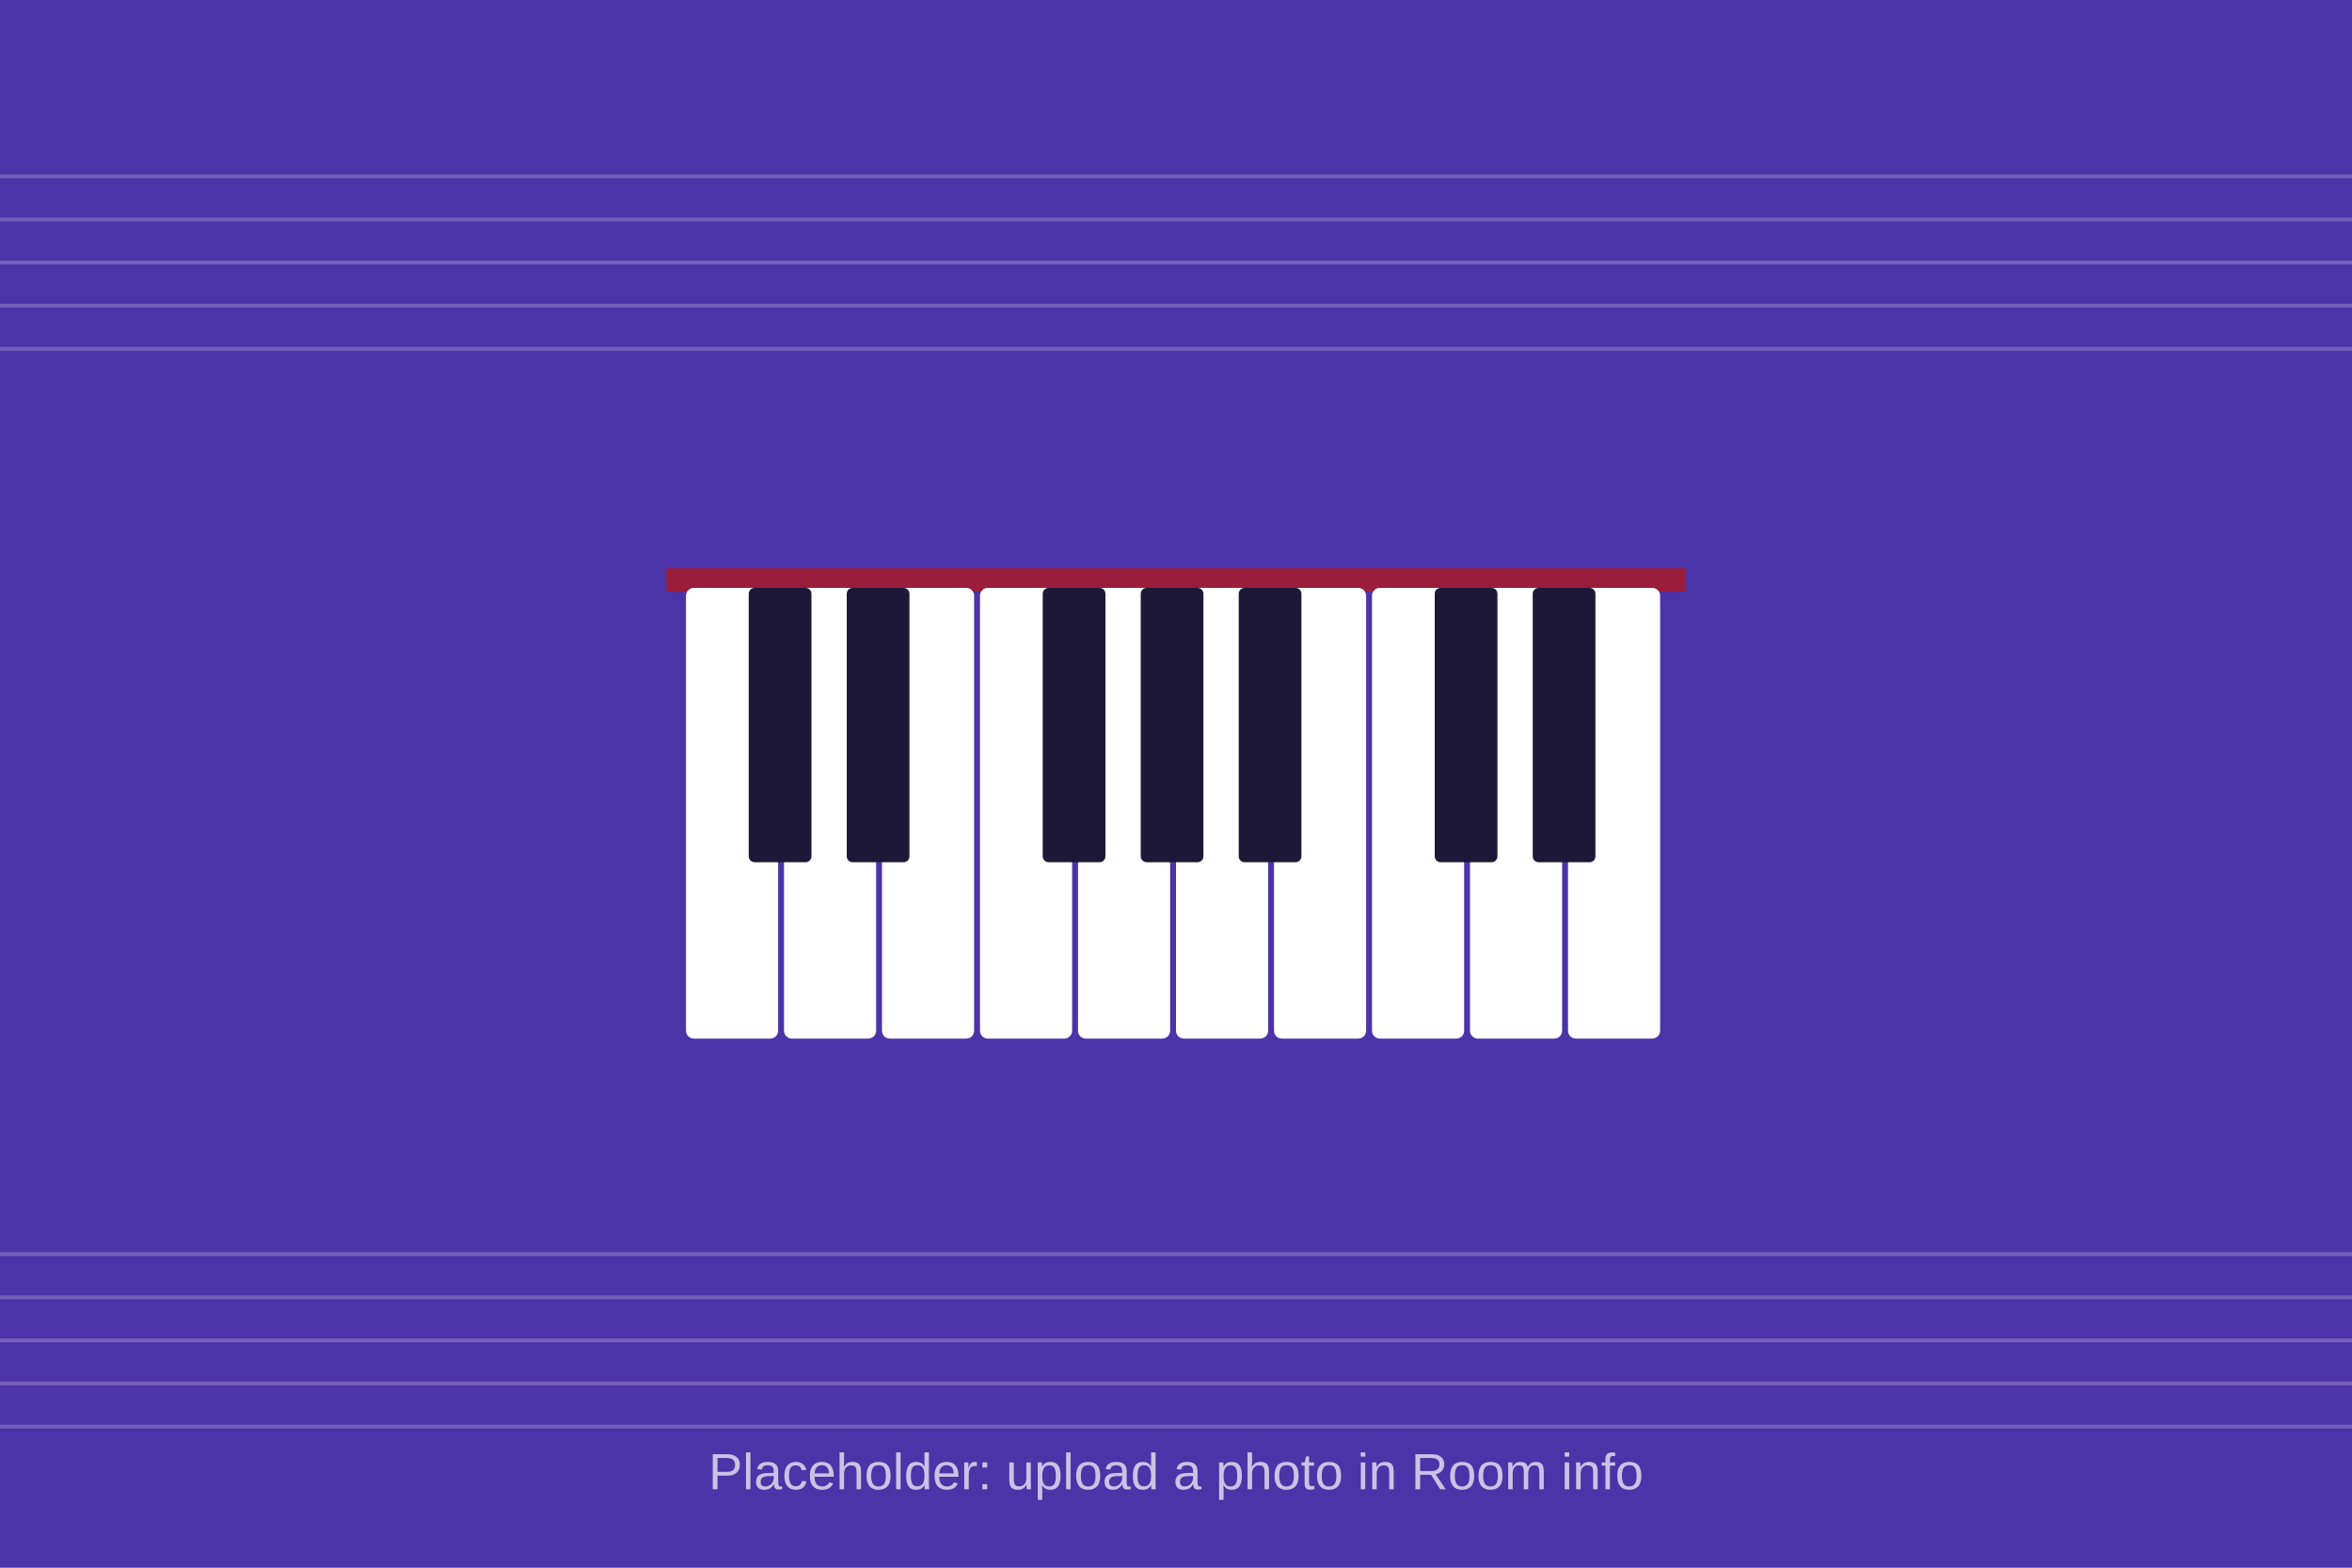
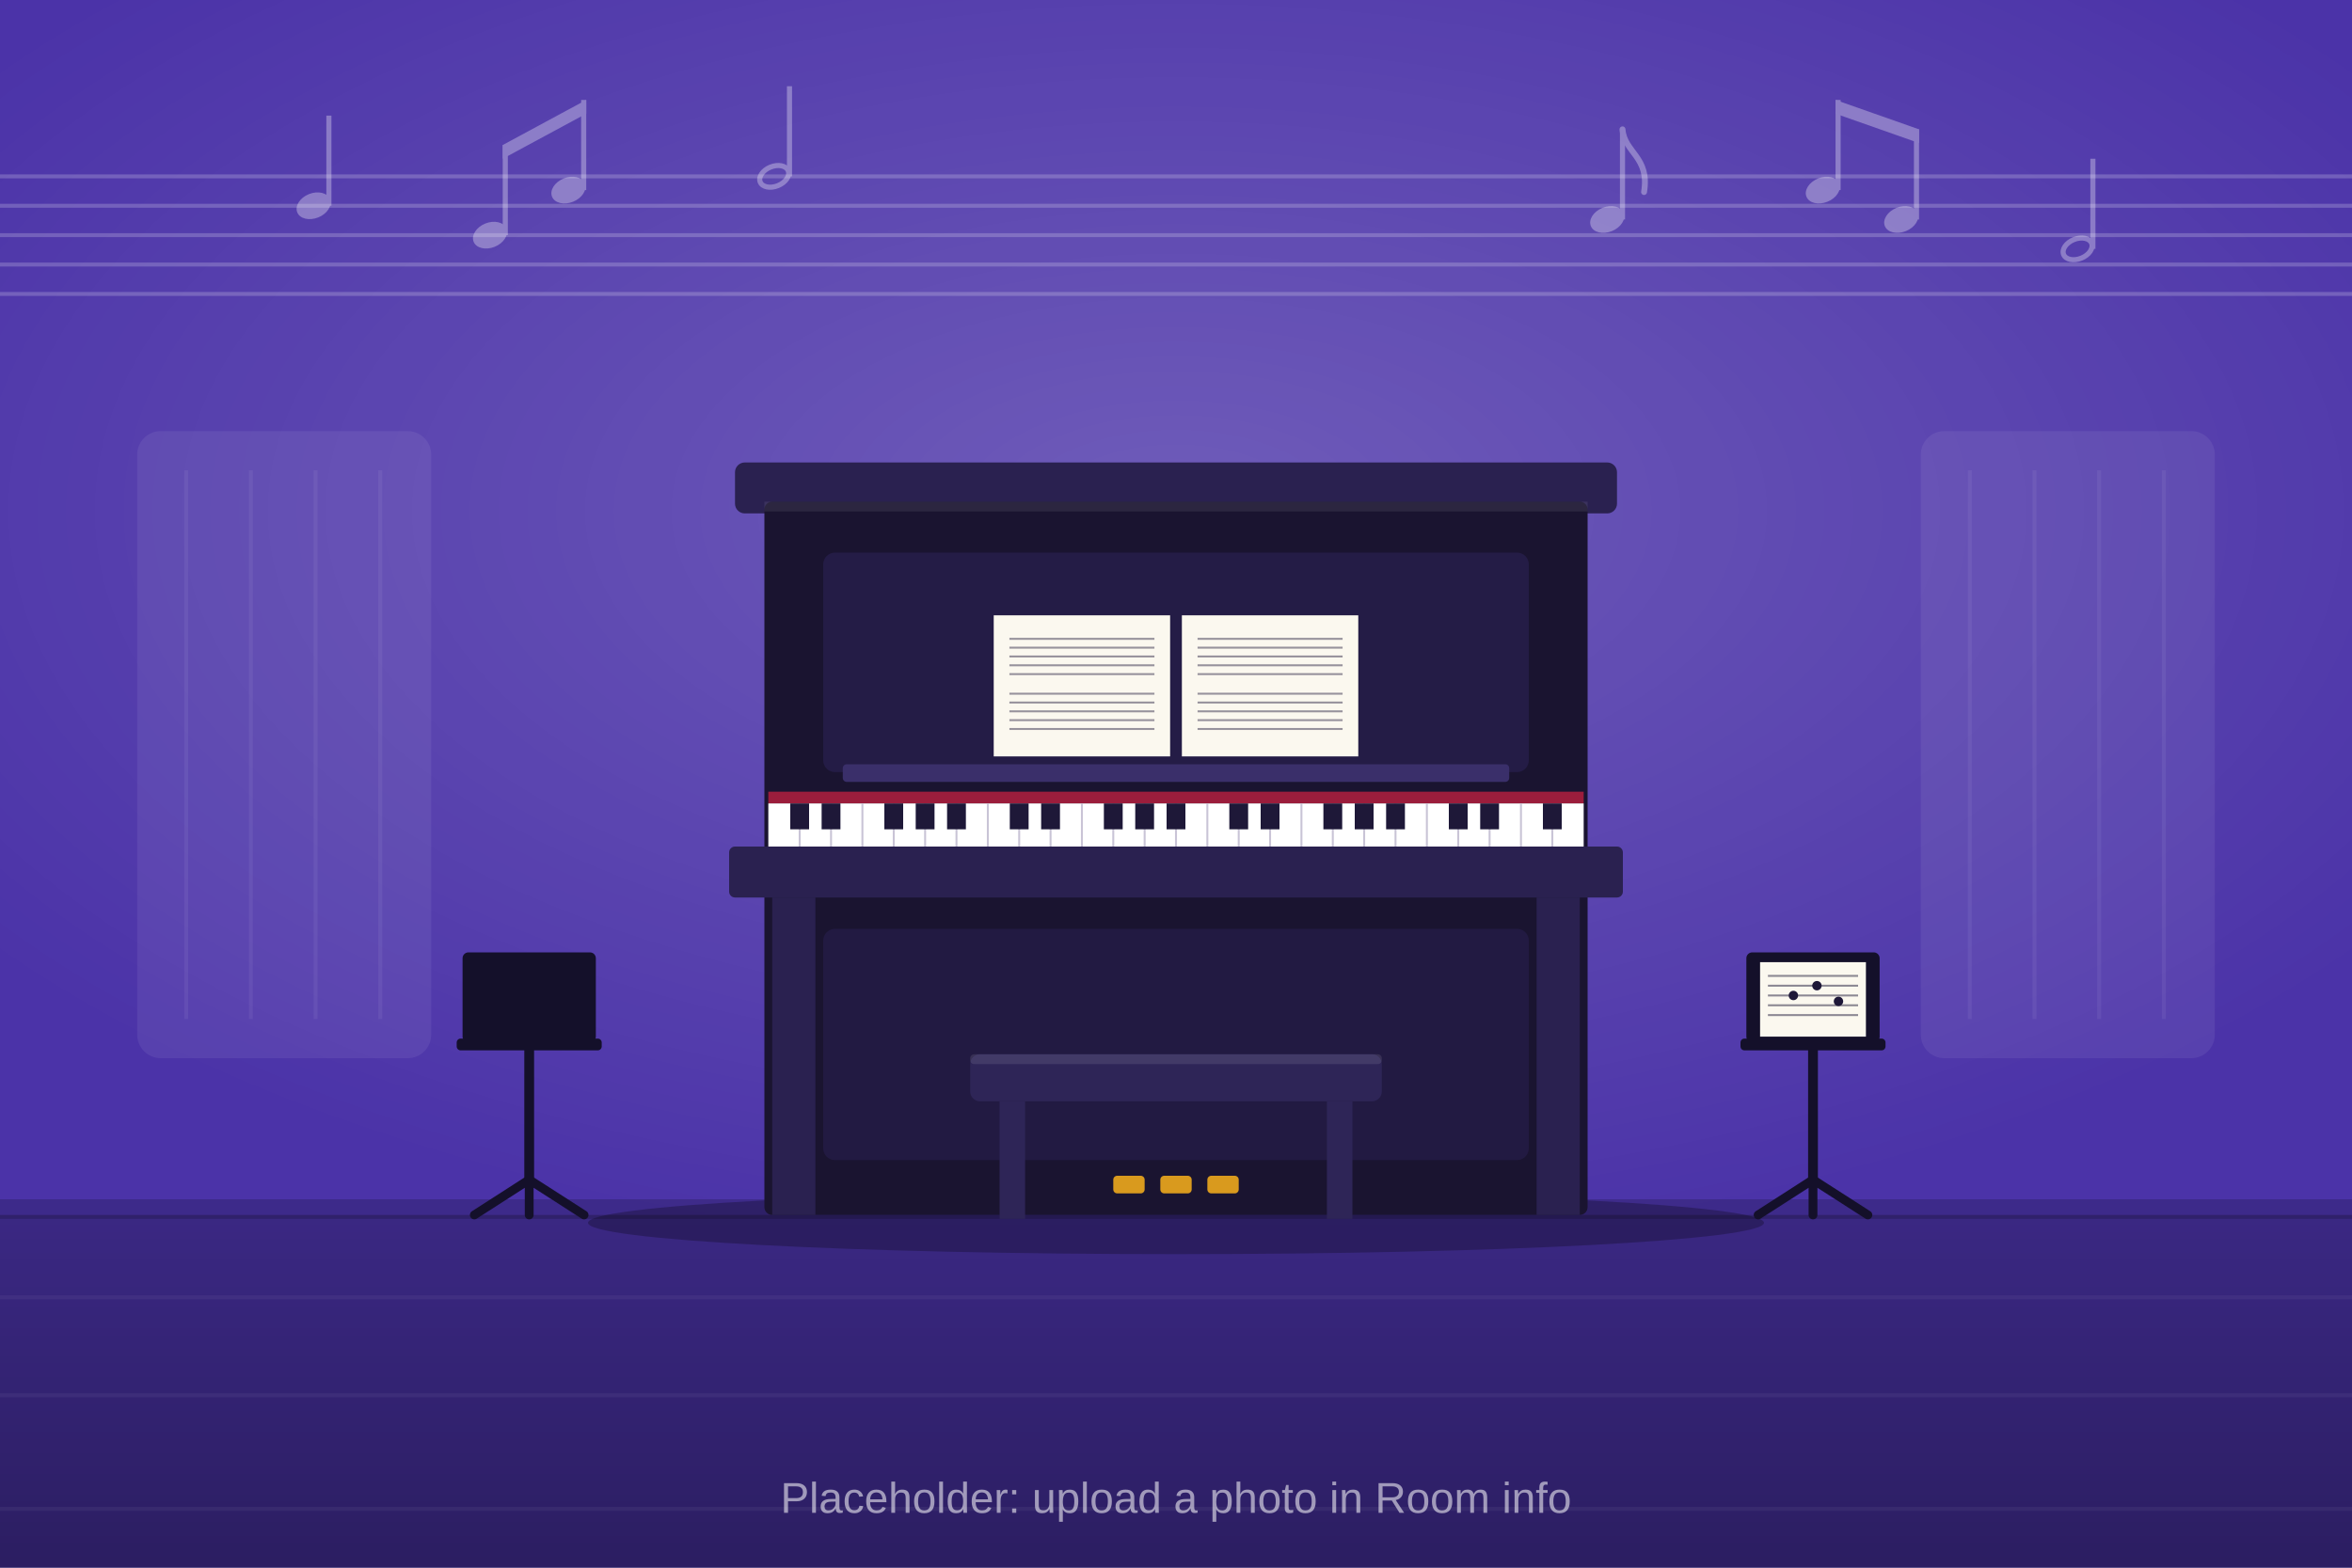
<svg xmlns="http://www.w3.org/2000/svg" viewBox="0 0 1200 800" role="img" aria-label="Practice Room 1">
+   <defs>
+     <radialGradient id="spot" cx=".5" cy=".42" r=".62">
+       <stop offset="0" stop-color="#fff" stop-opacity=".2" />
+       <stop offset="1" stop-color="#fff" stop-opacity="0" />
+     </radialGradient>
+     <linearGradient id="floor" x1="0" y1="0" x2="0" y2="1">
+       <stop offset="0" stop-color="#000" stop-opacity=".22" />
+       <stop offset="1" stop-color="#000" stop-opacity=".42" />
+     </linearGradient>
+   </defs>
  <rect width="1200" height="800" fill="#4b33a8" />
-   <line x1="0" y1="90" x2="1200" y2="90" stroke="#fff" stroke-opacity="0.22" stroke-width="2" />
-   <line x1="0" y1="112" x2="1200" y2="112" stroke="#fff" stroke-opacity="0.22" stroke-width="2" />
-   <line x1="0" y1="134" x2="1200" y2="134" stroke="#fff" stroke-opacity="0.22" stroke-width="2" />
-   <line x1="0" y1="156" x2="1200" y2="156" stroke="#fff" stroke-opacity="0.22" stroke-width="2" />
-   <line x1="0" y1="178" x2="1200" y2="178" stroke="#fff" stroke-opacity="0.22" stroke-width="2" />
-   <line x1="0" y1="640" x2="1200" y2="640" stroke="#fff" stroke-opacity="0.22" stroke-width="2" />
-   <line x1="0" y1="662" x2="1200" y2="662" stroke="#fff" stroke-opacity="0.22" stroke-width="2" />
-   <line x1="0" y1="684" x2="1200" y2="684" stroke="#fff" stroke-opacity="0.22" stroke-width="2" />
-   <line x1="0" y1="706" x2="1200" y2="706" stroke="#fff" stroke-opacity="0.22" stroke-width="2" />
-   <line x1="0" y1="728" x2="1200" y2="728" stroke="#fff" stroke-opacity="0.22" stroke-width="2" />
-   <rect x="340" y="290" width="520" height="12" fill="#9b1d3c" />
-   <rect x="350" y="300" width="47" height="230" rx="4" fill="#fff" />
-   <rect x="400" y="300" width="47" height="230" rx="4" fill="#fff" />
-   <rect x="450" y="300" width="47" height="230" rx="4" fill="#fff" />
-   <rect x="500" y="300" width="47" height="230" rx="4" fill="#fff" />
-   <rect x="550" y="300" width="47" height="230" rx="4" fill="#fff" />
-   <rect x="600" y="300" width="47" height="230" rx="4" fill="#fff" />
-   <rect x="650" y="300" width="47" height="230" rx="4" fill="#fff" />
-   <rect x="700" y="300" width="47" height="230" rx="4" fill="#fff" />
-   <rect x="750" y="300" width="47" height="230" rx="4" fill="#fff" />
-   <rect x="800" y="300" width="47" height="230" rx="4" fill="#fff" />
-   <rect x="382" y="300" width="32" height="140" rx="3" fill="#1e1838" />
-   <rect x="432" y="300" width="32" height="140" rx="3" fill="#1e1838" />
-   <rect x="532" y="300" width="32" height="140" rx="3" fill="#1e1838" />
-   <rect x="582" y="300" width="32" height="140" rx="3" fill="#1e1838" />
-   <rect x="632" y="300" width="32" height="140" rx="3" fill="#1e1838" />
-   <rect x="732" y="300" width="32" height="140" rx="3" fill="#1e1838" />
-   <rect x="782" y="300" width="32" height="140" rx="3" fill="#1e1838" />
-   <text x="600" y="760" text-anchor="middle" font-family="system-ui,Arial,sans-serif" font-size="26" fill="#fff" fill-opacity=".7">Placeholder: upload a photo in Room info</text>
+   <rect width="1200" height="620" fill="url(#spot)" />
+   <g stroke="#fff" stroke-opacity="0.2" stroke-width="2">
+     <line x1="0" y1="90" x2="1200" y2="90" />
+     <line x1="0" y1="105" x2="1200" y2="105" />
+     <line x1="0" y1="120" x2="1200" y2="120" />
+     <line x1="0" y1="135" x2="1200" y2="135" />
+     <line x1="0" y1="150" x2="1200" y2="150" />
+   </g>
+   <g opacity="0.32">
+     <ellipse cx="160" cy="105" rx="9" ry="6.4" transform="rotate(-22 160 105)" fill="#fff" />
+     <line x1="167.8" y1="105" x2="167.8" y2="59" stroke="#fff" stroke-width="2.6" />
+   </g>
+   <g opacity="0.32">
+     <g opacity="1">
+       <ellipse cx="250" cy="120" rx="9" ry="6.4" transform="rotate(-22 250 120)" fill="#fff" />
+       <line x1="257.8" y1="120" x2="257.8" y2="74" stroke="#fff" stroke-width="2.6" />
+     </g>
+     <g opacity="1">
+       <ellipse cx="290" cy="97" rx="9" ry="6.4" transform="rotate(-22 290 97)" fill="#fff" />
+       <line x1="297.8" y1="97" x2="297.8" y2="51" stroke="#fff" stroke-width="2.6" />
+     </g>
+     <path d="M256.5 74 L299.1 51 L299.1 58 L256.5 81 Z" fill="#fff" />
+   </g>
+   <g opacity="0.32">
+     <ellipse cx="395" cy="90" rx="7.7" ry="5.1" transform="rotate(-22 395 90)" fill="none" stroke="#fff" stroke-width="2.6" />
+     <line x1="402.8" y1="90" x2="402.8" y2="44" stroke="#fff" stroke-width="2.6" />
+   </g>
+   <g opacity="0.32">
+     <ellipse cx="820" cy="112" rx="9" ry="6.4" transform="rotate(-22 820 112)" fill="#fff" />
+     <line x1="827.8" y1="112" x2="827.8" y2="66" stroke="#fff" stroke-width="2.6" />
+     <path d="M827.8 66 c1 12 14 14 11 32" fill="none" stroke="#fff" stroke-width="3" stroke-linecap="round" />
+   </g>
+   <g opacity="0.32">
+     <g opacity="1">
+       <ellipse cx="930" cy="97" rx="9" ry="6.4" transform="rotate(-22 930 97)" fill="#fff" />
+       <line x1="937.8" y1="97" x2="937.8" y2="51" stroke="#fff" stroke-width="2.6" />
+     </g>
+     <g opacity="1">
+       <ellipse cx="970" cy="112" rx="9" ry="6.4" transform="rotate(-22 970 112)" fill="#fff" />
+       <line x1="977.8" y1="112" x2="977.8" y2="66" stroke="#fff" stroke-width="2.6" />
+     </g>
+     <path d="M936.5 51 L979.1 66 L979.1 73 L936.5 58 Z" fill="#fff" />
+   </g>
+   <g opacity="0.32">
+     <ellipse cx="1060" cy="127" rx="7.7" ry="5.1" transform="rotate(-22 1060 127)" fill="none" stroke="#fff" stroke-width="2.6" />
+     <line x1="1067.8" y1="127" x2="1067.8" y2="81" stroke="#fff" stroke-width="2.6" />
+   </g>
+   <g fill="#fff" fill-opacity=".07">
+     <rect x="70" y="220" width="150" height="320" rx="12" />
+     <rect x="980" y="220" width="150" height="320" rx="12" />
+   </g>
+   <g stroke="#fff" stroke-opacity=".06" stroke-width="2">
+     <line x1="95" y1="240" x2="95" y2="520" />
+     <line x1="1005" y1="240" x2="1005" y2="520" />
+     <line x1="128" y1="240" x2="128" y2="520" />
+     <line x1="1038" y1="240" x2="1038" y2="520" />
+     <line x1="161" y1="240" x2="161" y2="520" />
+     <line x1="1071" y1="240" x2="1071" y2="520" />
+     <line x1="194" y1="240" x2="194" y2="520" />
+     <line x1="1104" y1="240" x2="1104" y2="520" />
+   </g>
+   <rect y="620" width="1200" height="180" fill="url(#floor)" />
+   <rect y="612" width="1200" height="10" fill="#000" fill-opacity=".18" />
+   <g stroke="#fff" stroke-opacity=".05" stroke-width="2">
+     <line x1="0" y1="662" x2="1200" y2="662" />
+     <line x1="0" y1="712" x2="1200" y2="712" />
+     <line x1="0" y1="770" x2="1200" y2="770" />
+   </g>
+   <ellipse cx="600" cy="624" rx="300" ry="16" fill="#000" fill-opacity=".25" />
+   <rect x="375" y="236" width="450" height="26" rx="5" fill="#2a2150" />
+   <rect x="390" y="256" width="420" height="364" rx="4" fill="#1a1430" />
+   <rect x="390" y="256" width="420" height="5" fill="#fff" fill-opacity=".08" />
+   <rect x="420" y="282" width="360" height="112" rx="6" fill="#241c46" />
+   <rect x="507" y="314" width="90" height="72" fill="#fbf8ef" />
+   <g stroke="#1e1838" stroke-opacity="0.45" stroke-width="1">
+     <line x1="515" y1="326" x2="589" y2="326" />
+     <line x1="515" y1="330.5" x2="589" y2="330.5" />
+     <line x1="515" y1="335" x2="589" y2="335" />
+     <line x1="515" y1="339.5" x2="589" y2="339.5" />
+     <line x1="515" y1="344" x2="589" y2="344" />
+   </g>
+   <g stroke="#1e1838" stroke-opacity="0.45" stroke-width="1">
+     <line x1="515" y1="354" x2="589" y2="354" />
+     <line x1="515" y1="358.5" x2="589" y2="358.5" />
+     <line x1="515" y1="363" x2="589" y2="363" />
+     <line x1="515" y1="367.5" x2="589" y2="367.5" />
+     <line x1="515" y1="372" x2="589" y2="372" />
+   </g>
+   <rect x="603" y="314" width="90" height="72" fill="#fbf8ef" />
+   <g stroke="#1e1838" stroke-opacity="0.45" stroke-width="1">
+     <line x1="611" y1="326" x2="685" y2="326" />
+     <line x1="611" y1="330.5" x2="685" y2="330.5" />
+     <line x1="611" y1="335" x2="685" y2="335" />
+     <line x1="611" y1="339.5" x2="685" y2="339.5" />
+     <line x1="611" y1="344" x2="685" y2="344" />
+   </g>
+   <g stroke="#1e1838" stroke-opacity="0.45" stroke-width="1">
+     <line x1="611" y1="354" x2="685" y2="354" />
+     <line x1="611" y1="358.5" x2="685" y2="358.5" />
+     <line x1="611" y1="363" x2="685" y2="363" />
+     <line x1="611" y1="367.5" x2="685" y2="367.5" />
+     <line x1="611" y1="372" x2="685" y2="372" />
+   </g>
+   <rect x="430" y="390" width="340" height="9" rx="2" fill="#3a2f6a" />
+   <rect x="392" y="404" width="416" height="6" fill="#9b1d3c" />
+   <rect x="392" y="410" width="416" height="22" fill="#fff" />
+   <line x1="408" y1="410" x2="408" y2="432" stroke="#c9c4d6" stroke-width="1" />
+   <line x1="424" y1="410" x2="424" y2="432" stroke="#c9c4d6" stroke-width="1" />
+   <line x1="440" y1="410" x2="440" y2="432" stroke="#c9c4d6" stroke-width="1" />
+   <line x1="456" y1="410" x2="456" y2="432" stroke="#c9c4d6" stroke-width="1" />
+   <line x1="472" y1="410" x2="472" y2="432" stroke="#c9c4d6" stroke-width="1" />
+   <line x1="488" y1="410" x2="488" y2="432" stroke="#c9c4d6" stroke-width="1" />
+   <line x1="504" y1="410" x2="504" y2="432" stroke="#c9c4d6" stroke-width="1" />
+   <line x1="520" y1="410" x2="520" y2="432" stroke="#c9c4d6" stroke-width="1" />
+   <line x1="536" y1="410" x2="536" y2="432" stroke="#c9c4d6" stroke-width="1" />
+   <line x1="552" y1="410" x2="552" y2="432" stroke="#c9c4d6" stroke-width="1" />
+   <line x1="568" y1="410" x2="568" y2="432" stroke="#c9c4d6" stroke-width="1" />
+   <line x1="584" y1="410" x2="584" y2="432" stroke="#c9c4d6" stroke-width="1" />
+   <line x1="600" y1="410" x2="600" y2="432" stroke="#c9c4d6" stroke-width="1" />
+   <line x1="616" y1="410" x2="616" y2="432" stroke="#c9c4d6" stroke-width="1" />
+   <line x1="632" y1="410" x2="632" y2="432" stroke="#c9c4d6" stroke-width="1" />
+   <line x1="648" y1="410" x2="648" y2="432" stroke="#c9c4d6" stroke-width="1" />
+   <line x1="664" y1="410" x2="664" y2="432" stroke="#c9c4d6" stroke-width="1" />
+   <line x1="680" y1="410" x2="680" y2="432" stroke="#c9c4d6" stroke-width="1" />
+   <line x1="696" y1="410" x2="696" y2="432" stroke="#c9c4d6" stroke-width="1" />
+   <line x1="712" y1="410" x2="712" y2="432" stroke="#c9c4d6" stroke-width="1" />
+   <line x1="728" y1="410" x2="728" y2="432" stroke="#c9c4d6" stroke-width="1" />
+   <line x1="744" y1="410" x2="744" y2="432" stroke="#c9c4d6" stroke-width="1" />
+   <line x1="760" y1="410" x2="760" y2="432" stroke="#c9c4d6" stroke-width="1" />
+   <line x1="776" y1="410" x2="776" y2="432" stroke="#c9c4d6" stroke-width="1" />
+   <line x1="792" y1="410" x2="792" y2="432" stroke="#c9c4d6" stroke-width="1" />
+   <rect x="403.2" y="410" width="9.6" height="13.2" fill="#1e1838" />
+   <rect x="419.2" y="410" width="9.6" height="13.2" fill="#1e1838" />
+   <rect x="451.2" y="410" width="9.6" height="13.2" fill="#1e1838" />
+   <rect x="467.2" y="410" width="9.6" height="13.2" fill="#1e1838" />
+   <rect x="483.2" y="410" width="9.6" height="13.2" fill="#1e1838" />
+   <rect x="515.2" y="410" width="9.6" height="13.2" fill="#1e1838" />
+   <rect x="531.2" y="410" width="9.6" height="13.2" fill="#1e1838" />
+   <rect x="563.2" y="410" width="9.6" height="13.2" fill="#1e1838" />
+   <rect x="579.2" y="410" width="9.6" height="13.2" fill="#1e1838" />
+   <rect x="595.2" y="410" width="9.6" height="13.2" fill="#1e1838" />
+   <rect x="627.2" y="410" width="9.6" height="13.2" fill="#1e1838" />
+   <rect x="643.2" y="410" width="9.6" height="13.2" fill="#1e1838" />
+   <rect x="675.2" y="410" width="9.6" height="13.2" fill="#1e1838" />
+   <rect x="691.2" y="410" width="9.6" height="13.2" fill="#1e1838" />
+   <rect x="707.2" y="410" width="9.6" height="13.2" fill="#1e1838" />
+   <rect x="739.2" y="410" width="9.6" height="13.2" fill="#1e1838" />
+   <rect x="755.2" y="410" width="9.6" height="13.2" fill="#1e1838" />
+   <rect x="787.2" y="410" width="9.6" height="13.2" fill="#1e1838" />
+   <rect x="372" y="432" width="456" height="26" rx="3" fill="#2a2150" />
+   <rect x="420" y="474" width="360" height="118" rx="6" fill="#221a42" />
+   <rect x="394" y="458" width="22" height="162" fill="#2a2150" />
+   <rect x="784" y="458" width="22" height="162" fill="#2a2150" />
+   <g fill="#d99a1e">
+     <rect x="568" y="600" width="16" height="9" rx="2" />
+     <rect x="592" y="600" width="16" height="9" rx="2" />
+     <rect x="616" y="600" width="16" height="9" rx="2" />
+   </g>
+   <rect x="495" y="538" width="210" height="24" rx="5" fill="#2e2557" />
+   <rect x="495" y="538" width="210" height="5" rx="2" fill="#fff" fill-opacity=".1" />
+   <rect x="510" y="562" width="13" height="60" fill="#2e2557" />
+   <rect x="677" y="562" width="13" height="60" fill="#2e2557" />
+   <g transform="translate(925 620) scale(1)">
+     <g fill="#14102a">
+       <rect x="-34" y="-134" width="68" height="46" rx="3" />
+       <rect x="-37" y="-90" width="74" height="6" rx="2" />
+       <rect x="-2.5" y="-86" width="5" height="70" />
+     </g>
+     <path d="M0 -18 L-28 0 M0 -18 L28 0 M0 -18 L0 0" stroke="#14102a" stroke-width="4.5" stroke-linecap="round" fill="none" />
+     <rect x="-27" y="-129" width="54" height="38" fill="#fbf8ef" />
+     <g stroke="#1e1838" stroke-opacity="0.5" stroke-width="1">
+       <line x1="-23" y1="-122" x2="23" y2="-122" />
+       <line x1="-23" y1="-117" x2="23" y2="-117" />
+       <line x1="-23" y1="-112" x2="23" y2="-112" />
+       <line x1="-23" y1="-107" x2="23" y2="-107" />
+       <line x1="-23" y1="-102" x2="23" y2="-102" />
+     </g>
+     <g stroke="#1e1838" stroke-opacity="0" stroke-width="0">
+       <line x1="-23" y1="-103" x2="23" y2="-103" />
+       <line x1="-23" y1="-103" x2="23" y2="-103" />
+       <line x1="-23" y1="-103" x2="23" y2="-103" />
+       <line x1="-23" y1="-103" x2="23" y2="-103" />
+       <line x1="-23" y1="-103" x2="23" y2="-103" />
+     </g>
+     <circle cx="-10" cy="-112" r="2.4" fill="#1e1838" />
+     <circle cx="2" cy="-117" r="2.4" fill="#1e1838" />
+     <circle cx="13" cy="-109" r="2.4" fill="#1e1838" />
+   </g>
+   <g transform="translate(270 620) scale(1)">
+     <g fill="#14102a">
+       <rect x="-34" y="-134" width="68" height="46" rx="3" />
+       <rect x="-37" y="-90" width="74" height="6" rx="2" />
+       <rect x="-2.5" y="-86" width="5" height="70" />
+     </g>
+     <path d="M0 -18 L-28 0 M0 -18 L28 0 M0 -18 L0 0" stroke="#14102a" stroke-width="4.5" stroke-linecap="round" fill="none" />
+   </g>
+   <text x="600" y="772" text-anchor="middle" font-family="system-ui,Arial,sans-serif" font-size="22" fill="#fff" fill-opacity=".55">Placeholder: upload a photo in Room info</text>
</svg>
